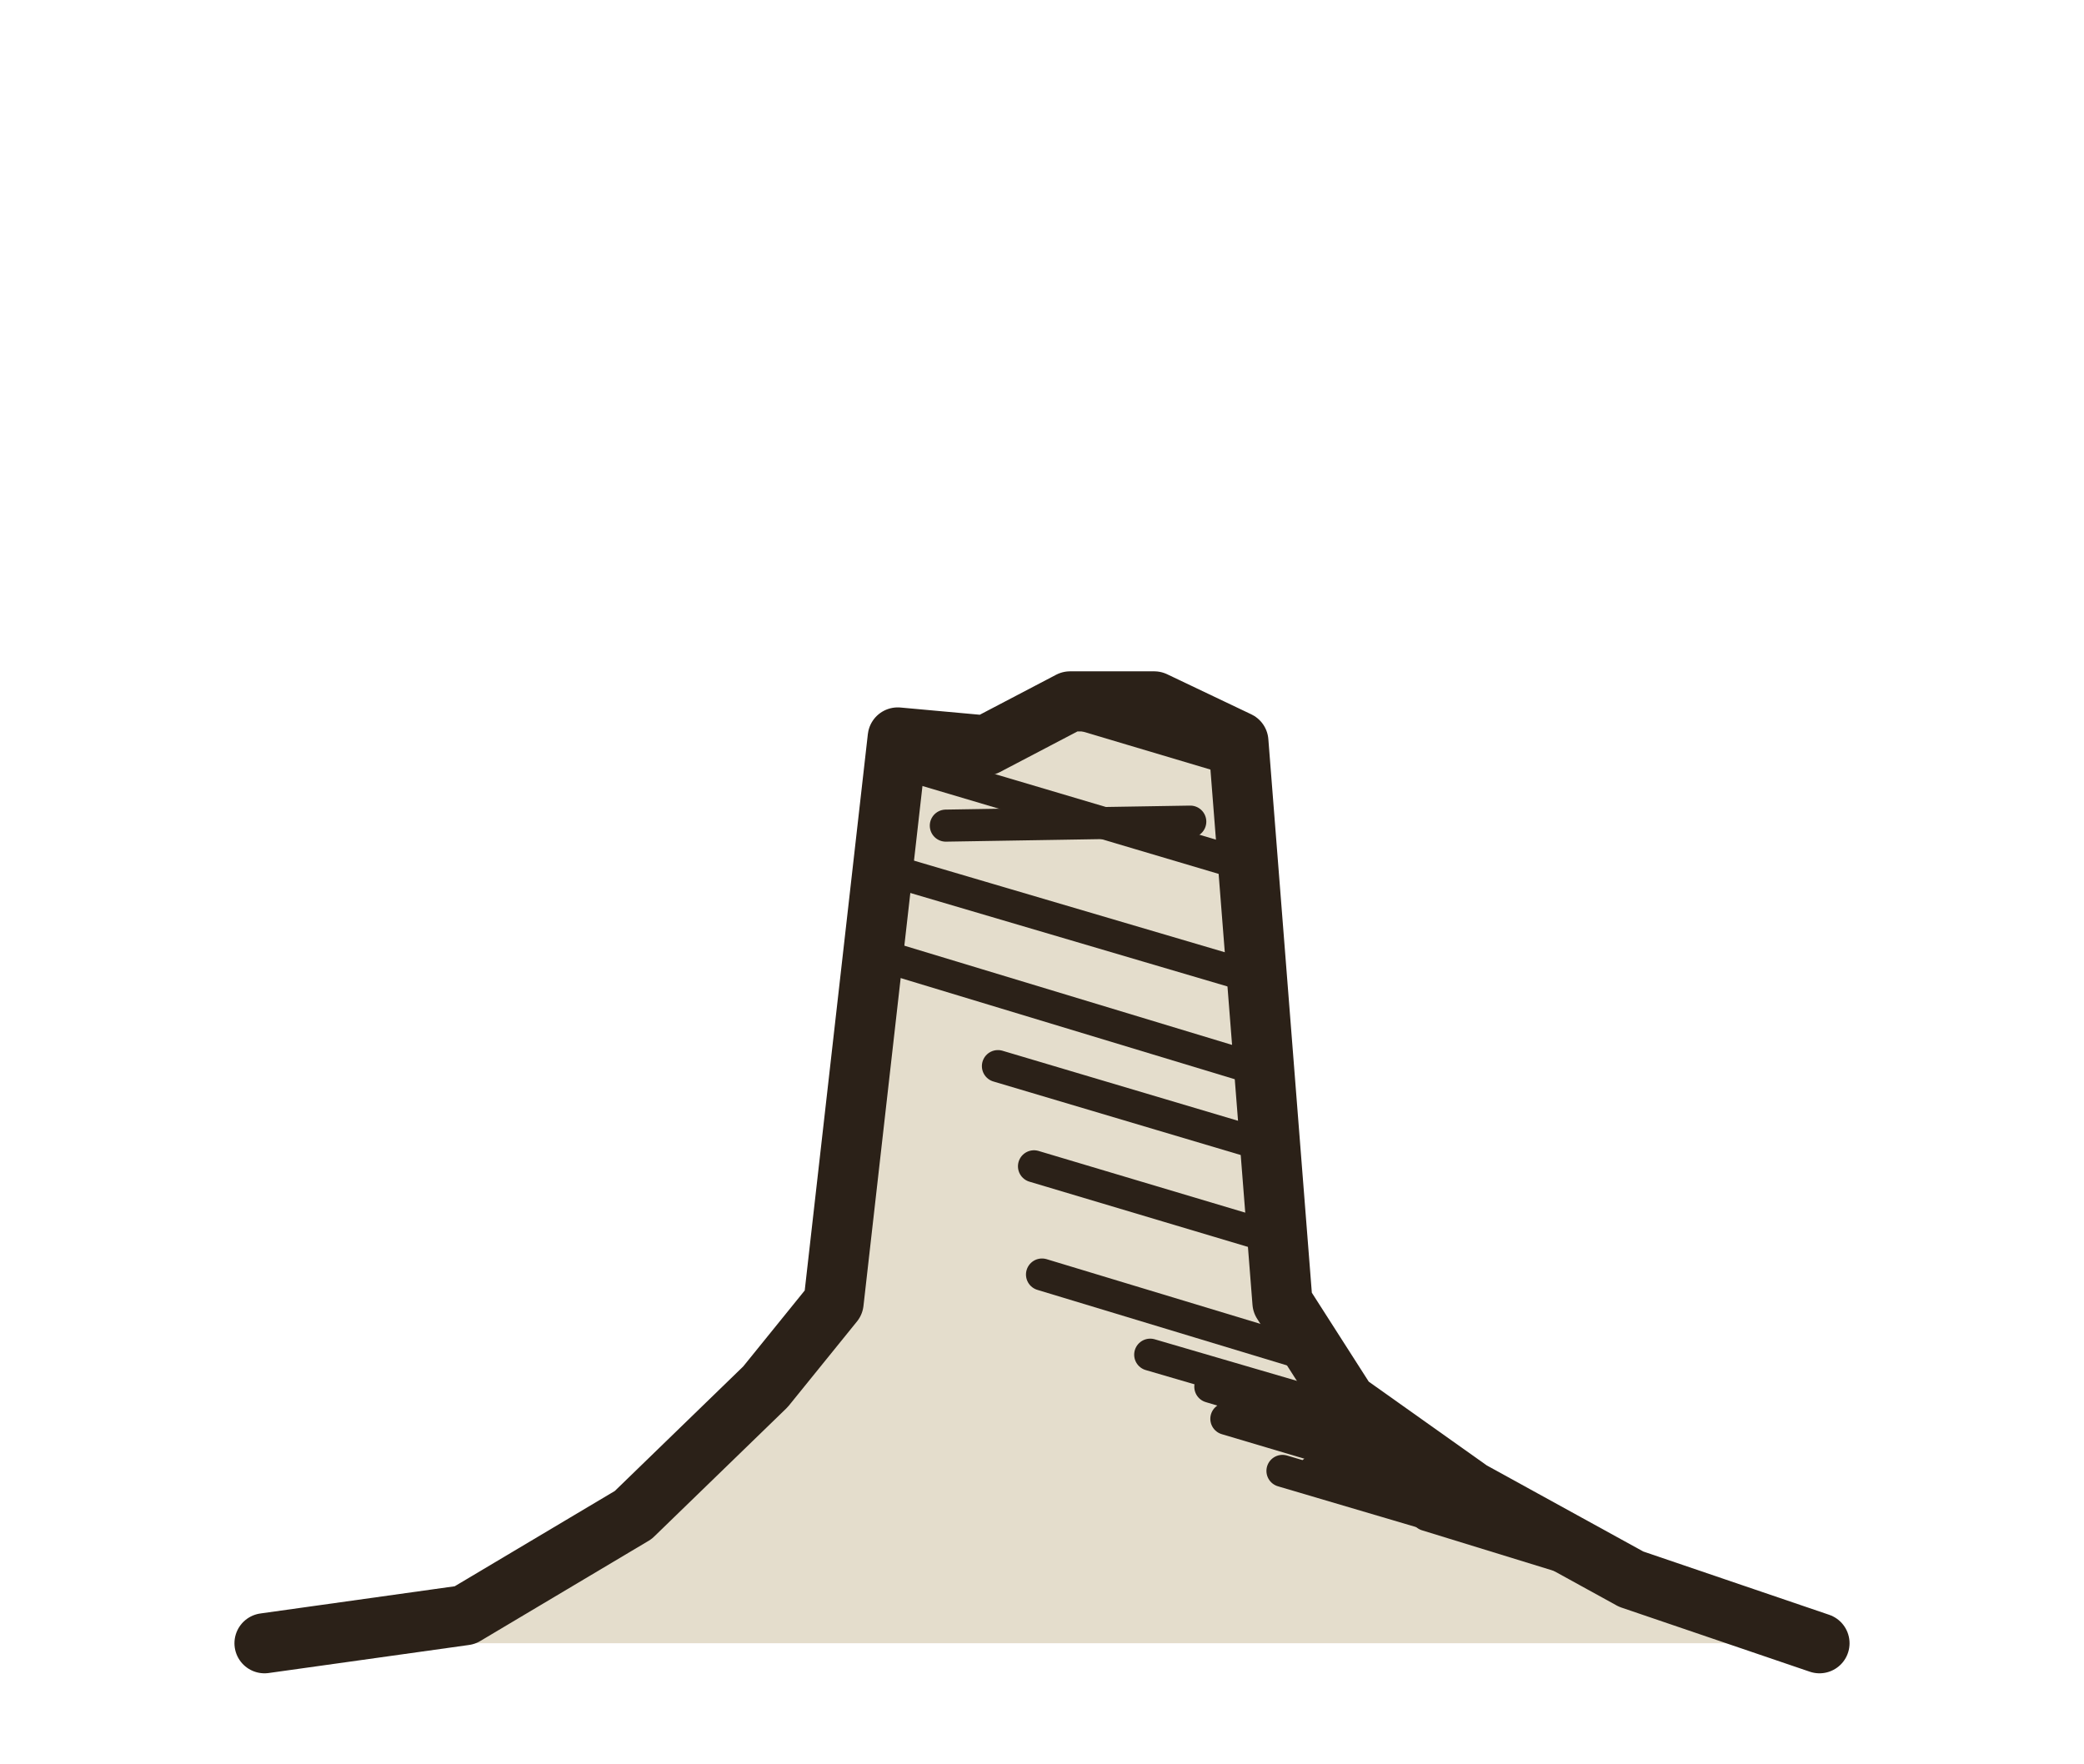
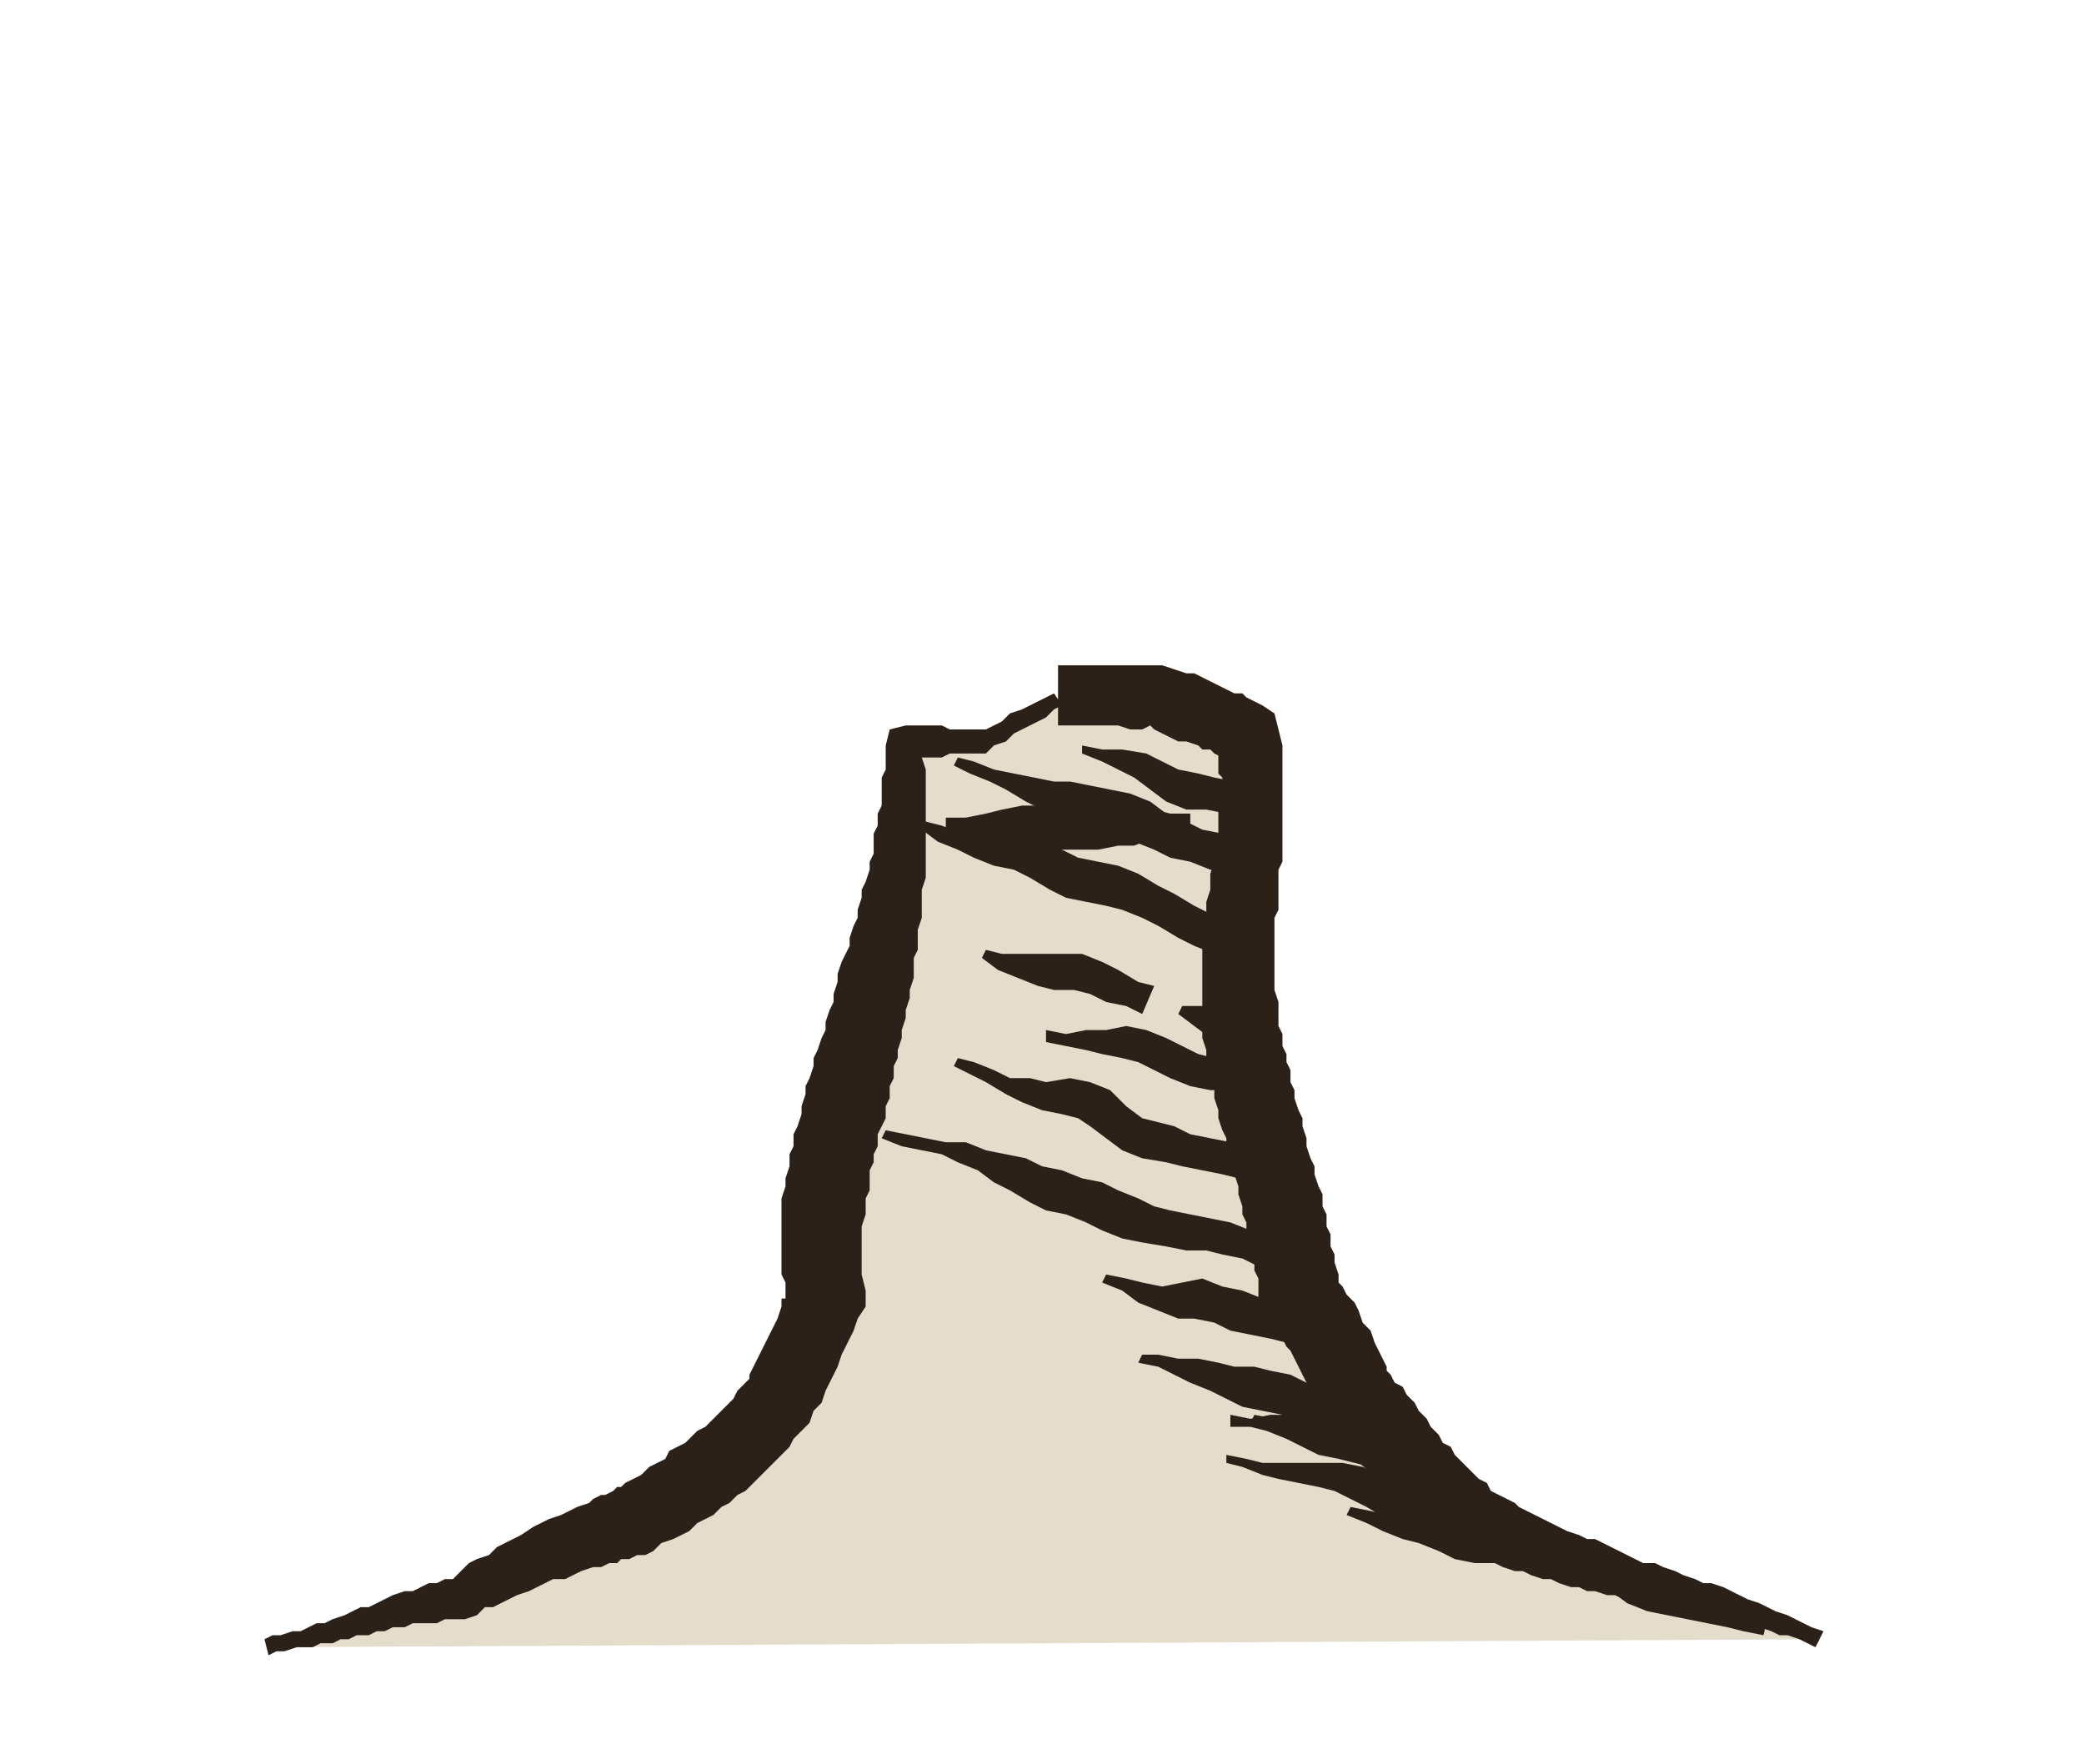
<svg xmlns="http://www.w3.org/2000/svg" width="52" height="44" viewBox="0 0 52 44">
  <defs>
    <clipPath id="m">
-       <polygon points="6.6,41.0 11.6,40.3 15.8,37.8 19.1,34.6 20.8,32.5 22.4,18.4 24.6,18.6 26.7,17.5 28.8,17.5 30.9,18.5 32.0,32.5 33.6,35.0 36.7,37.2 40.7,39.4 45.4,41.0" />
+       <polygon points="6.6,41.1 7.5,40.9 8.4,40.7 9.3,40.4 10.2,40.1 11.0,39.9 11.8,39.7 12.7,39.2 13.6,38.8 14.5,38.4 15.4,38.1 16.3,37.6 17.1,37.1 17.8,36.6 18.5,36.0 19.1,35.3 19.7,34.5 20.1,33.7 20.4,32.8 20.5,31.9 20.5,31.0 20.6,30.0 20.7,29.0 20.9,28.1 21.2,27.1 21.4,26.2 21.7,25.2 21.9,24.2 22.1,23.3 22.3,22.3 22.4,21.3 22.5,20.4 22.6,19.4 22.5,18.5 23.3,18.5 24.1,18.5 24.9,18.3 25.8,17.8 26.6,17.3 27.5,17.4 28.4,17.4 29.3,17.5 30.2,17.9 31.1,18.3 31.2,19.4 31.2,20.4 31.1,21.4 31.0,22.3 30.9,23.3 30.9,24.3 30.9,25.3 31.1,26.2 31.3,27.2 31.5,28.2 31.8,29.1 32.0,30.1 32.2,31.0 32.4,31.9 32.7,32.7 33.2,33.5 33.6,34.3 34.1,35.1 34.7,35.8 35.3,36.6 36.0,37.3 36.8,37.9 37.6,38.3 38.5,38.6 39.4,39.0 40.3,39.3 41.2,39.5 42.1,39.7 43.1,40.0 44.0,40.4 44.9,40.7 45.4,40.9" />
    </clipPath>
  </defs>
-   <polygon points="6.6,41.0 11.6,40.3 15.8,37.8 19.1,34.6 20.8,32.5 22.4,18.4 24.6,18.6 26.7,17.5 28.8,17.5 30.9,18.5 32.0,32.5 33.6,35.0 36.7,37.2 40.7,39.4 45.4,41.0" fill="#e4ddcc" stroke="none" />
-   <g fill="none" stroke="#2b2118" stroke-linecap="round" stroke-linejoin="round">
-     <polyline points="6.6,41.0 11.6,40.3 15.8,37.8 19.1,34.6 20.8,32.5 22.4,18.4 24.6,18.6 26.7,17.5 28.8,17.5 30.9,18.5 32.0,32.5 33.6,35.0 36.7,37.2 40.7,39.4 45.4,41.0" stroke-width="1.5" />
-     <polyline points="23.6,20.6 29.7,20.5" stroke-width="0.8" />
-     <g stroke-width="0.8" clip-path="url(#m)">
-       <line x1="30.7" y1="18.1" x2="22.9" y2="15.8" />
-       <line x1="31.6" y1="19.2" x2="22.2" y2="16.4" />
-       <line x1="31.8" y1="21.8" x2="22.7" y2="19.1" />
-       <line x1="32.0" y1="24.6" x2="22.5" y2="21.8" />
-       <line x1="32.1" y1="26.9" x2="21.2" y2="23.6" />
-       <line x1="32.3" y1="28.8" x2="24.9" y2="26.6" />
-       <line x1="32.5" y1="31.1" x2="25.8" y2="29.1" />
-       <line x1="33.6" y1="34.1" x2="26.0" y2="31.8" />
-       <line x1="35.2" y1="35.7" x2="28.7" y2="33.8" />
-       <line x1="36.2" y1="36.4" x2="30.2" y2="34.6" />
-       <line x1="38.0" y1="37.6" x2="30.6" y2="35.4" />
-       <line x1="40.7" y1="39.1" x2="32.8" y2="36.7" />
-       <line x1="42.5" y1="39.8" x2="32.0" y2="36.7" />
-       <line x1="44.7" y1="40.6" x2="35.6" y2="37.8" />
-     </g>
+   <polygon points="6.6,41.1 7.5,40.9 8.4,40.7 9.3,40.4 10.2,40.1 11.0,39.9 11.8,39.7 12.7,39.2 13.6,38.8 14.5,38.4 15.4,38.1 16.3,37.6 17.1,37.1 17.8,36.6 18.5,36.0 19.1,35.3 19.7,34.5 20.1,33.7 20.4,32.8 20.5,31.9 20.5,31.0 20.6,30.0 20.7,29.0 20.9,28.1 21.2,27.1 21.4,26.2 21.7,25.2 21.9,24.2 22.1,23.3 22.3,22.3 22.4,21.3 22.5,20.4 22.6,19.4 22.5,18.5 23.3,18.5 24.1,18.5 24.9,18.3 25.8,17.8 26.6,17.3 27.5,17.4 28.4,17.4 29.3,17.5 30.2,17.9 31.1,18.3 31.2,19.4 31.2,20.4 31.1,21.4 31.0,22.3 30.9,23.3 30.9,24.3 30.9,25.3 31.1,26.2 31.3,27.2 31.5,28.2 31.8,29.1 32.0,30.1 32.2,31.0 32.4,31.9 32.7,32.7 33.2,33.5 33.6,34.3 34.1,35.1 34.7,35.8 35.3,36.6 36.0,37.3 36.8,37.9 37.6,38.3 38.5,38.6 39.4,39.0 40.3,39.3 41.2,39.5 42.1,39.7 43.1,40.0 44.0,40.4 44.9,40.7 45.4,40.9" fill="#e4ddcc" stroke="none" />
+   <g fill="#2b2118" stroke="none">
+     <path d="M6.7,41.3 6.9,41.2 7.1,41.2 7.4,41.1 7.6,41.1 7.8,41.1 8.0,41.0 8.3,41.0 8.5,40.9 8.7,40.9 8.9,40.8 9.2,40.8 9.4,40.7 9.6,40.7 9.8,40.6 10.1,40.6 10.3,40.5 10.5,40.5 10.7,40.5 10.9,40.5 11.1,40.4 11.4,40.4 11.6,40.4 11.9,40.3 12.1,40.1 12.3,40.1 12.5,40.0 12.7,39.9 12.9,39.8 13.2,39.7 13.4,39.6 13.6,39.5 13.8,39.4 14.1,39.4 14.3,39.3 14.5,39.2 14.8,39.1 15.0,39.1 15.2,39.0 15.4,39.0 15.5,38.9 15.7,38.9 15.9,38.8 16.1,38.8 16.3,38.7 16.5,38.5 16.8,38.4 17.0,38.3 17.2,38.2 17.4,38.0 17.6,37.9 17.8,37.8 18.0,37.6 18.2,37.5 18.4,37.3 18.6,37.2 18.8,37.0 19.0,36.8 19.1,36.7 19.3,36.5 19.5,36.3 19.7,36.1 19.8,35.9 20.0,35.7 20.2,35.5 20.3,35.2 20.5,35.0 20.6,34.7 20.7,34.5 20.8,34.3 20.9,34.1 21.0,33.8 21.1,33.6 21.2,33.4 21.3,33.2 21.4,32.9 21.6,32.6 21.6,32.2 21.5,31.8 21.5,31.6 21.5,31.4 21.5,31.2 21.5,31.0 21.5,30.8 21.5,30.6 21.6,30.3 21.6,30.1 21.6,29.9 21.7,29.7 21.7,29.5 21.7,29.2 21.8,29.0 21.8,28.8 21.9,28.6 21.9,28.3 22.0,28.1 22.1,27.9 22.1,27.6 22.2,27.4 22.2,27.1 22.3,26.9 22.3,26.6 22.4,26.4 22.4,26.2 22.5,25.9 22.5,25.7 22.6,25.4 22.6,25.2 22.7,24.9 22.7,24.7 22.8,24.4 22.8,24.2 22.8,23.9 22.9,23.7 22.9,23.4 22.9,23.2 23.0,22.9 23.0,22.7 23.0,22.4 23.0,22.2 23.1,21.9 23.1,21.7 23.1,21.4 23.1,21.2 23.1,20.9 23.1,20.7 23.1,20.4 23.1,20.2 23.1,19.9 23.1,19.7 23.1,19.4 23.1,19.2 23.0,18.9 23.0,18.8 22.9,18.8 22.9,18.9 22.9,18.9 23.1,18.9 23.3,18.9 23.5,18.9 23.7,18.8 23.9,18.8 24.1,18.8 24.4,18.8 24.6,18.8 24.8,18.6 25.1,18.5 25.3,18.3 25.5,18.2 25.7,18.1 25.9,18.0 26.1,17.9 26.3,17.7 26.5,17.6 26.3,17.3 26.1,17.4 25.9,17.5 25.7,17.6 25.5,17.7 25.2,17.8 25.0,18.0 24.8,18.1 24.6,18.2 24.5,18.2 24.3,18.2 24.1,18.2 23.9,18.2 23.7,18.2 23.5,18.1 23.3,18.1 23.1,18.1 22.9,18.1 22.6,18.1 22.2,18.2 22.1,18.6 22.1,19.0 22.1,19.2 22.0,19.4 22.0,19.6 22.0,19.9 22.0,20.1 21.9,20.3 21.9,20.6 21.8,20.8 21.8,21.0 21.8,21.3 21.7,21.5 21.7,21.7 21.6,22.0 21.5,22.2 21.5,22.4 21.4,22.7 21.4,22.9 21.3,23.1 21.2,23.4 21.2,23.6 21.1,23.8 21.0,24.0 20.9,24.3 20.9,24.5 20.8,24.8 20.8,25.0 20.7,25.2 20.6,25.5 20.6,25.7 20.5,25.9 20.4,26.2 20.3,26.4 20.3,26.6 20.2,26.9 20.1,27.1 20.1,27.3 20.0,27.6 20.0,27.8 19.9,28.1 19.8,28.3 19.8,28.6 19.7,28.8 19.7,29.1 19.6,29.4 19.6,29.6 19.5,29.9 19.5,30.2 19.5,30.4 19.5,30.7 19.5,31.0 19.5,31.2 19.5,31.5 19.5,31.8 19.6,32.0 19.6,32.2 19.6,32.3 19.6,32.4 19.5,32.4 19.5,32.6 19.4,32.9 19.3,33.1 19.2,33.3 19.1,33.5 19.0,33.7 18.9,33.9 18.8,34.1 18.7,34.3 18.7,34.4 18.5,34.6 18.4,34.7 18.3,34.9 18.1,35.1 18.0,35.2 17.9,35.3 17.7,35.5 17.6,35.6 17.4,35.7 17.2,35.9 17.1,36.0 16.9,36.1 16.7,36.2 16.6,36.4 16.4,36.5 16.2,36.6 16.0,36.8 15.8,36.9 15.6,37.0 15.5,37.1 15.4,37.1 15.3,37.2 15.1,37.3 15.0,37.3 14.8,37.4 14.7,37.5 14.4,37.6 14.2,37.7 14.0,37.8 13.7,37.9 13.5,38.0 13.3,38.1 13.0,38.3 12.8,38.4 12.6,38.5 12.4,38.6 12.2,38.8 11.9,38.9 11.7,39.0 11.5,39.2 11.4,39.3 11.3,39.4 11.1,39.4 10.9,39.5 10.7,39.5 10.5,39.6 10.3,39.7 10.1,39.7 9.8,39.8 9.6,39.9 9.4,40.0 9.2,40.1 9.0,40.1 8.8,40.2 8.6,40.3 8.3,40.4 8.1,40.5 7.9,40.5 7.7,40.6 7.5,40.7 7.3,40.7 7.0,40.8 6.8,40.8 6.6,40.9ZM26.4,18.1 26.6,18.1 26.8,18.1 27.1,18.1 27.3,18.1 27.5,18.1 27.7,18.1 27.9,18.1 28.2,18.2 28.4,18.2 28.5,18.2 28.7,18.1 28.8,18.2 29.0,18.3 29.2,18.4 29.4,18.5 29.6,18.5 29.9,18.6 30.0,18.7 30.2,18.7 30.3,18.8 30.5,18.9 30.5,18.8 30.5,18.8 30.4,18.8 30.4,18.8 30.4,18.9 30.4,19.1 30.4,19.3 30.5,19.4 30.5,19.7 30.4,19.9 30.4,20.1 30.4,20.3 30.4,20.6 30.4,20.8 30.3,21.0 30.3,21.3 30.3,21.5 30.2,21.8 30.2,22.0 30.2,22.2 30.1,22.5 30.1,22.8 30.1,23.0 30.0,23.3 30.0,23.5 30.0,23.8 30.0,24.0 30.0,24.3 30.0,24.6 30.0,24.8 30.0,25.1 30.0,25.4 30.0,25.6 30.0,25.9 30.1,26.2 30.1,26.4 30.2,26.7 30.2,26.9 30.3,27.2 30.3,27.4 30.4,27.7 30.4,27.9 30.5,28.2 30.6,28.4 30.6,28.6 30.7,28.9 30.8,29.1 30.8,29.3 30.9,29.6 30.9,29.8 31.0,30.1 31.0,30.3 31.1,30.5 31.1,30.8 31.2,31.0 31.2,31.2 31.3,31.5 31.3,31.7 31.4,31.9 31.4,32.1 31.4,32.4 31.5,32.7 31.7,33.0 31.9,33.3 32.0,33.4 32.1,33.6 32.2,33.7 32.3,33.9 32.4,34.1 32.5,34.3 32.6,34.5 32.7,34.7 32.8,35.0 32.9,35.3 33.1,35.5 33.3,35.7 33.5,35.9 33.6,36.1 33.8,36.3 34.0,36.5 34.1,36.6 34.3,36.8 34.5,37.0 34.7,37.2 34.8,37.4 35.0,37.6 35.2,37.7 35.4,37.9 35.7,38.1 35.9,38.3 36.1,38.4 36.4,38.6 36.6,38.7 36.8,38.8 37.1,38.9 37.3,39.0 37.5,39.1 37.8,39.2 38.0,39.2 38.2,39.3 38.5,39.4 38.7,39.4 38.9,39.5 39.2,39.6 39.4,39.6 39.6,39.7 39.8,39.7 40.1,39.8 40.3,39.8 40.5,39.9 40.7,39.9 40.9,40.0 41.1,40.0 41.3,40.0 41.6,40.0 41.8,40.1 42.0,40.1 42.3,40.2 42.5,40.2 42.7,40.3 43.0,40.4 43.2,40.4 43.5,40.5 43.7,40.5 43.9,40.6 44.2,40.7 44.4,40.8 44.6,40.8 44.9,40.9 45.1,41.0 45.3,41.1 45.5,40.7 45.2,40.6 45.0,40.5 44.8,40.4 44.6,40.3 44.3,40.2 44.1,40.1 43.9,40.0 43.6,39.9 43.4,39.8 43.2,39.7 43.0,39.6 42.7,39.5 42.5,39.5 42.3,39.4 42.0,39.3 41.8,39.2 41.5,39.1 41.3,39.0 41.1,39.0 41.0,39.0 40.8,38.9 40.6,38.8 40.4,38.7 40.2,38.6 40.0,38.5 39.8,38.4 39.6,38.4 39.4,38.3 39.1,38.2 38.9,38.1 38.7,38.0 38.5,37.9 38.3,37.8 38.1,37.7 37.9,37.6 37.8,37.5 37.6,37.4 37.4,37.3 37.2,37.2 37.1,37.0 36.9,36.9 36.8,36.8 36.6,36.6 36.5,36.5 36.3,36.3 36.2,36.1 36.0,36.0 35.9,35.8 35.7,35.6 35.6,35.4 35.4,35.2 35.3,35.0 35.1,34.8 35.0,34.6 34.8,34.5 34.7,34.3 34.6,34.2 34.6,34.1 34.5,33.9 34.4,33.7 34.3,33.5 34.2,33.2 34.0,33.0 33.9,32.7 33.8,32.5 33.6,32.3 33.5,32.1 33.4,32.0 33.4,32.0 33.4,31.9 33.4,31.8 33.3,31.5 33.3,31.3 33.2,31.1 33.2,30.8 33.1,30.6 33.1,30.3 33.0,30.1 33.0,29.8 32.9,29.6 32.8,29.3 32.8,29.1 32.7,28.9 32.6,28.6 32.6,28.4 32.5,28.1 32.5,27.9 32.4,27.7 32.3,27.4 32.3,27.2 32.2,27.0 32.2,26.7 32.1,26.5 32.1,26.3 32.0,26.1 32.0,25.8 31.9,25.6 31.9,25.4 31.9,25.2 31.9,25.0 31.8,24.7 31.8,24.5 31.8,24.3 31.8,24.1 31.8,23.8 31.8,23.6 31.8,23.4 31.8,23.2 31.8,22.9 31.9,22.7 31.9,22.4 31.9,22.2 31.9,22.0 31.9,21.7 32.0,21.5 32.0,21.2 32.0,20.9 32.0,20.7 32.0,20.4 32.0,20.2 32.0,19.9 32.0,19.7 32.0,19.4 32.0,19.2 32.0,19.0 32.0,18.8 32.0,18.6 31.9,18.2 31.8,17.8 31.5,17.6 31.1,17.4 31.0,17.3 30.8,17.3 30.6,17.2 30.4,17.1 30.2,17.0 30.0,16.9 29.8,16.8 29.6,16.8 29.3,16.7 29.0,16.6 28.7,16.6 28.4,16.6 28.2,16.6 27.9,16.6 27.7,16.6 27.5,16.6 27.3,16.6 27.1,16.6 26.9,16.6 26.7,16.6 26.4,16.6Z" />
+     <path d="M23.6,20.8 24.1,20.9 24.6,21.0 25.0,21.2 25.5,21.2 26.0,21.2 26.5,21.2 26.9,21.2 27.4,21.2 27.9,21.1 28.3,21.1 28.8,20.9 29.2,20.8 29.7,20.7 29.7,20.3 29.2,20.3 28.8,20.2 28.3,20.1 27.8,20.0 27.3,20.0 26.9,20.1 26.4,20.1 26.0,20.1 25.5,20.1 25.0,20.2 24.6,20.3 24.1,20.4 23.6,20.4Z" />
+     <path clip-path="url(#m)" d="M29.9,17.3 29.4,17.1 28.9,16.9 28.5,16.8 28.0,16.6 27.6,16.5 27.1,16.4 26.7,16.1 26.3,15.9 25.9,15.7 25.4,15.5 24.9,15.3 24.5,15.0 24.0,14.9 23.5,14.9 23.0,14.8 22.6,14.7 22.1,14.5 21.7,14.4 21.2,14.3 20.7,14.1 20.3,13.9 19.9,13.7 19.7,13.9 20.2,14.1 20.6,14.4 21.0,14.6 21.5,14.9 21.9,15.1 22.3,15.3 22.8,15.6 23.3,15.7 23.8,15.7 24.2,15.9 24.6,16.1 25.0,16.3 25.5,16.4 25.9,16.6 26.3,16.9 26.8,17.2 27.2,17.4 27.7,17.5 28.2,17.6 28.7,17.7 29.1,17.9 29.6,18.0ZM31.7,19.8 31.2,19.7 30.8,19.5 30.3,19.4 29.9,19.3 29.4,19.2 29.0,19.0 28.6,18.8 28.0,18.7 27.5,18.7 27.0,18.6 27.0,18.8 27.5,19.0 27.9,19.2 28.3,19.4 28.7,19.7 29.1,20.0 29.6,20.2 30.1,20.2 30.6,20.3 31.1,20.4 31.5,20.5ZM31.9,21.3 31.4,21.2 30.9,21.0 30.5,20.8 30.0,20.7 29.6,20.5 29.1,20.3 28.7,20.0 28.2,19.8 27.7,19.7 27.2,19.6 26.7,19.5 26.3,19.5 25.8,19.4 25.3,19.3 24.8,19.2 24.3,19.0 23.9,18.9 23.8,19.1 24.2,19.3 24.7,19.5 25.1,19.7 25.6,20.0 26.0,20.2 26.5,20.4 27.0,20.6 27.4,20.7 27.9,20.8 28.3,21.0 28.8,21.2 29.2,21.4 29.7,21.5 30.2,21.7 30.7,21.8 31.2,21.9 31.6,22.0ZM32.0,23.4 31.5,23.3 31.1,23.2 30.6,23.0 30.2,22.8 29.8,22.6 29.3,22.3 28.9,22.1 28.4,21.8 27.9,21.6 27.4,21.5 26.9,21.4 26.5,21.2 26.0,21.1 25.5,21.0 25.0,20.9 24.5,20.9 24.0,20.8 23.5,20.6 23.1,20.5 22.6,20.3 22.5,20.5 23.0,20.7 23.4,21.0 23.9,21.2 24.3,21.4 24.8,21.6 25.3,21.7 25.7,21.9 26.2,22.2 26.6,22.4 27.1,22.5 27.6,22.6 28.0,22.7 28.5,22.9 28.9,23.1 29.4,23.4 29.8,23.6 30.3,23.8 30.8,23.9 31.3,24.0 31.8,24.1ZM32.2,25.5 31.7,25.4 31.3,25.2 30.9,25.1 30.4,25.1 29.9,25.1 29.5,25.1 29.4,25.3 29.8,25.6 30.2,25.9 30.6,26.1 31.1,26.2 31.5,26.2 32.0,26.3ZM28.8,24.6 28.4,24.5 27.9,24.2 27.5,24.0 27.0,23.8 26.5,23.8 26.0,23.8 25.5,23.8 25.0,23.8 24.6,23.7 24.5,23.9 24.9,24.2 25.4,24.4 25.9,24.6 26.3,24.7 26.8,24.7 27.2,24.8 27.6,25.0 28.1,25.1 28.5,25.3ZM32.2,26.6 31.7,26.5 31.3,26.5 30.8,26.4 30.3,26.4 29.9,26.3 29.5,26.1 29.1,25.9 28.6,25.7 28.1,25.6 27.6,25.7 27.1,25.7 26.6,25.8 26.1,25.7 26.1,26.0 26.6,26.1 27.1,26.2 27.5,26.3 28.0,26.4 28.4,26.5 28.8,26.7 29.2,26.9 29.7,27.1 30.2,27.2 30.7,27.2 31.2,27.2 31.7,27.2 32.1,27.3ZM32.5,29.3 32.0,29.1 31.6,28.9 31.2,28.7 30.7,28.5 30.2,28.4 29.7,28.3 29.3,28.1 28.9,28.0 28.5,27.9 28.1,27.6 27.7,27.2 27.2,27.0 26.7,26.9 26.1,27.0 25.7,26.9 25.2,26.9 24.8,26.7 24.3,26.5 23.9,26.4 23.8,26.6 24.2,26.8 24.6,27.0 25.1,27.3 25.5,27.5 26.0,27.7 26.5,27.8 26.9,27.9 27.2,28.1 27.6,28.4 28.0,28.7 28.5,28.9 29.1,29.0 29.5,29.1 30.0,29.2 30.5,29.3 30.9,29.4 31.3,29.6 31.8,29.8 32.2,29.9ZM32.7,31.2 32.2,31.0 31.7,30.8 31.2,30.7 30.7,30.5 30.2,30.4 29.7,30.3 29.2,30.2 28.8,30.1 28.4,29.9 27.9,29.7 27.5,29.5 27.0,29.4 26.5,29.2 26.0,29.1 25.6,28.9 25.1,28.8 24.6,28.7 24.1,28.5 23.6,28.5 23.1,28.4 22.6,28.3 22.1,28.2 22.0,28.4 22.5,28.6 23.0,28.7 23.5,28.8 23.9,29.0 24.4,29.2 24.8,29.5 25.2,29.7 25.7,30.0 26.1,30.2 26.6,30.3 27.1,30.5 27.5,30.7 28.0,30.9 28.5,31.0 29.1,31.1 29.6,31.2 30.1,31.2 30.5,31.3 31.0,31.4 31.4,31.6 31.9,31.8 32.4,31.9ZM33.3,33.1 32.8,32.9 32.4,32.7 31.9,32.5 31.5,32.4 31.0,32.2 30.5,32.1 30.0,31.9 29.5,32.0 29.0,32.1 28.5,32.0 28.1,31.9 27.6,31.8 27.5,32.0 28.0,32.2 28.4,32.5 28.9,32.7 29.4,32.9 29.8,32.9 30.3,33.0 30.7,33.2 31.2,33.3 31.7,33.4 32.1,33.5 32.5,33.7 33.0,33.9ZM34.9,35.1 34.4,35.0 34.0,34.9 33.5,34.8 33.1,34.6 32.6,34.5 32.2,34.3 31.7,34.2 31.3,34.1 30.8,34.1 30.4,34.0 29.9,33.9 29.4,33.9 28.9,33.8 28.5,33.8 28.4,34.0 28.9,34.1 29.3,34.3 29.7,34.5 30.2,34.7 30.6,34.9 31.0,35.1 31.5,35.2 32.0,35.3 32.4,35.4 32.9,35.5 33.3,35.6 33.8,35.7 34.3,35.7 34.7,35.8ZM36.7,36.4 36.2,36.4 35.8,36.3 35.4,36.1 35.0,35.9 34.5,35.7 34.0,35.6 33.6,35.5 33.1,35.5 32.7,35.4 32.2,35.3 31.7,35.3 31.2,35.4 30.7,35.3 30.7,35.6 31.2,35.6 31.6,35.7 32.1,35.9 32.5,36.1 32.9,36.3 33.4,36.4 33.8,36.5 34.2,36.6 34.7,36.7 35.1,36.9 35.6,37.0 36.1,37.1 36.6,37.1ZM37.9,37.0 37.4,36.9 37.0,36.8 36.5,36.7 36.0,36.5 35.6,36.4 35.2,36.2 34.8,36.0 34.3,35.7 33.8,35.6 33.3,35.5 32.7,35.5 32.3,35.4 31.8,35.4 31.3,35.3 31.2,35.5 31.7,35.6 32.2,35.8 32.6,36.0 33.1,36.2 33.5,36.4 33.9,36.5 34.3,36.8 34.8,37.1 35.2,37.3 35.8,37.4 36.3,37.5 36.8,37.6 37.3,37.7 37.7,37.8ZM40.0,38.2 39.5,38.1 39.0,37.9 38.5,37.9 38.1,37.8 37.6,37.7 37.2,37.6 36.7,37.4 36.2,37.3 35.8,37.2 35.3,37.1 34.9,37.0 34.5,36.8 34.0,36.6 33.5,36.5 33.0,36.5 32.5,36.5 32.0,36.5 31.5,36.5 31.1,36.4 30.6,36.3 30.6,36.5 31.0,36.6 31.5,36.8 31.9,36.9 32.4,37.0 32.9,37.1 33.3,37.2 33.7,37.4 34.1,37.6 34.6,37.9 35.0,38.1 35.5,38.2 36.0,38.3 36.5,38.4 36.9,38.5 37.4,38.6 37.9,38.6 38.4,38.6 38.9,38.7 39.3,38.8 39.8,38.9ZM42.0,39.3 41.6,39.3 41.1,39.1 40.7,38.9 40.3,38.7 39.8,38.6 39.3,38.5 38.9,38.4 38.4,38.2 37.9,38.0 37.4,38.0 36.9,38.1 36.5,38.0 36.0,38.0 35.6,37.9 35.1,37.9 34.6,37.8 34.2,37.7 33.7,37.6 33.6,37.8 34.1,38.0 34.5,38.2 35.0,38.4 35.4,38.5 35.9,38.7 36.3,38.9 36.8,39.0 37.3,39.0 37.8,39.0 38.2,39.1 38.6,39.3 39.1,39.4 39.6,39.5 40.0,39.5 40.5,39.7 40.9,39.9 41.4,40.0 41.9,40.1ZM44.2,40.0 43.7,39.9 43.3,39.8 42.8,39.7 42.3,39.5 41.9,39.4 41.4,39.3 41.0,39.0 40.5,38.8 40.0,38.6 39.5,38.6 38.9,38.6 38.4,38.6 37.9,38.6 37.5,38.6 37.0,38.5 36.9,38.7 37.4,38.9 37.9,39.0 38.4,39.2 38.8,39.3 39.3,39.5 39.7,39.6 40.2,39.7 40.6,40.0 41.1,40.2 41.6,40.3 42.1,40.4 42.6,40.5 43.1,40.6 43.5,40.7 44.0,40.8Z" />
  </g>
</svg>
